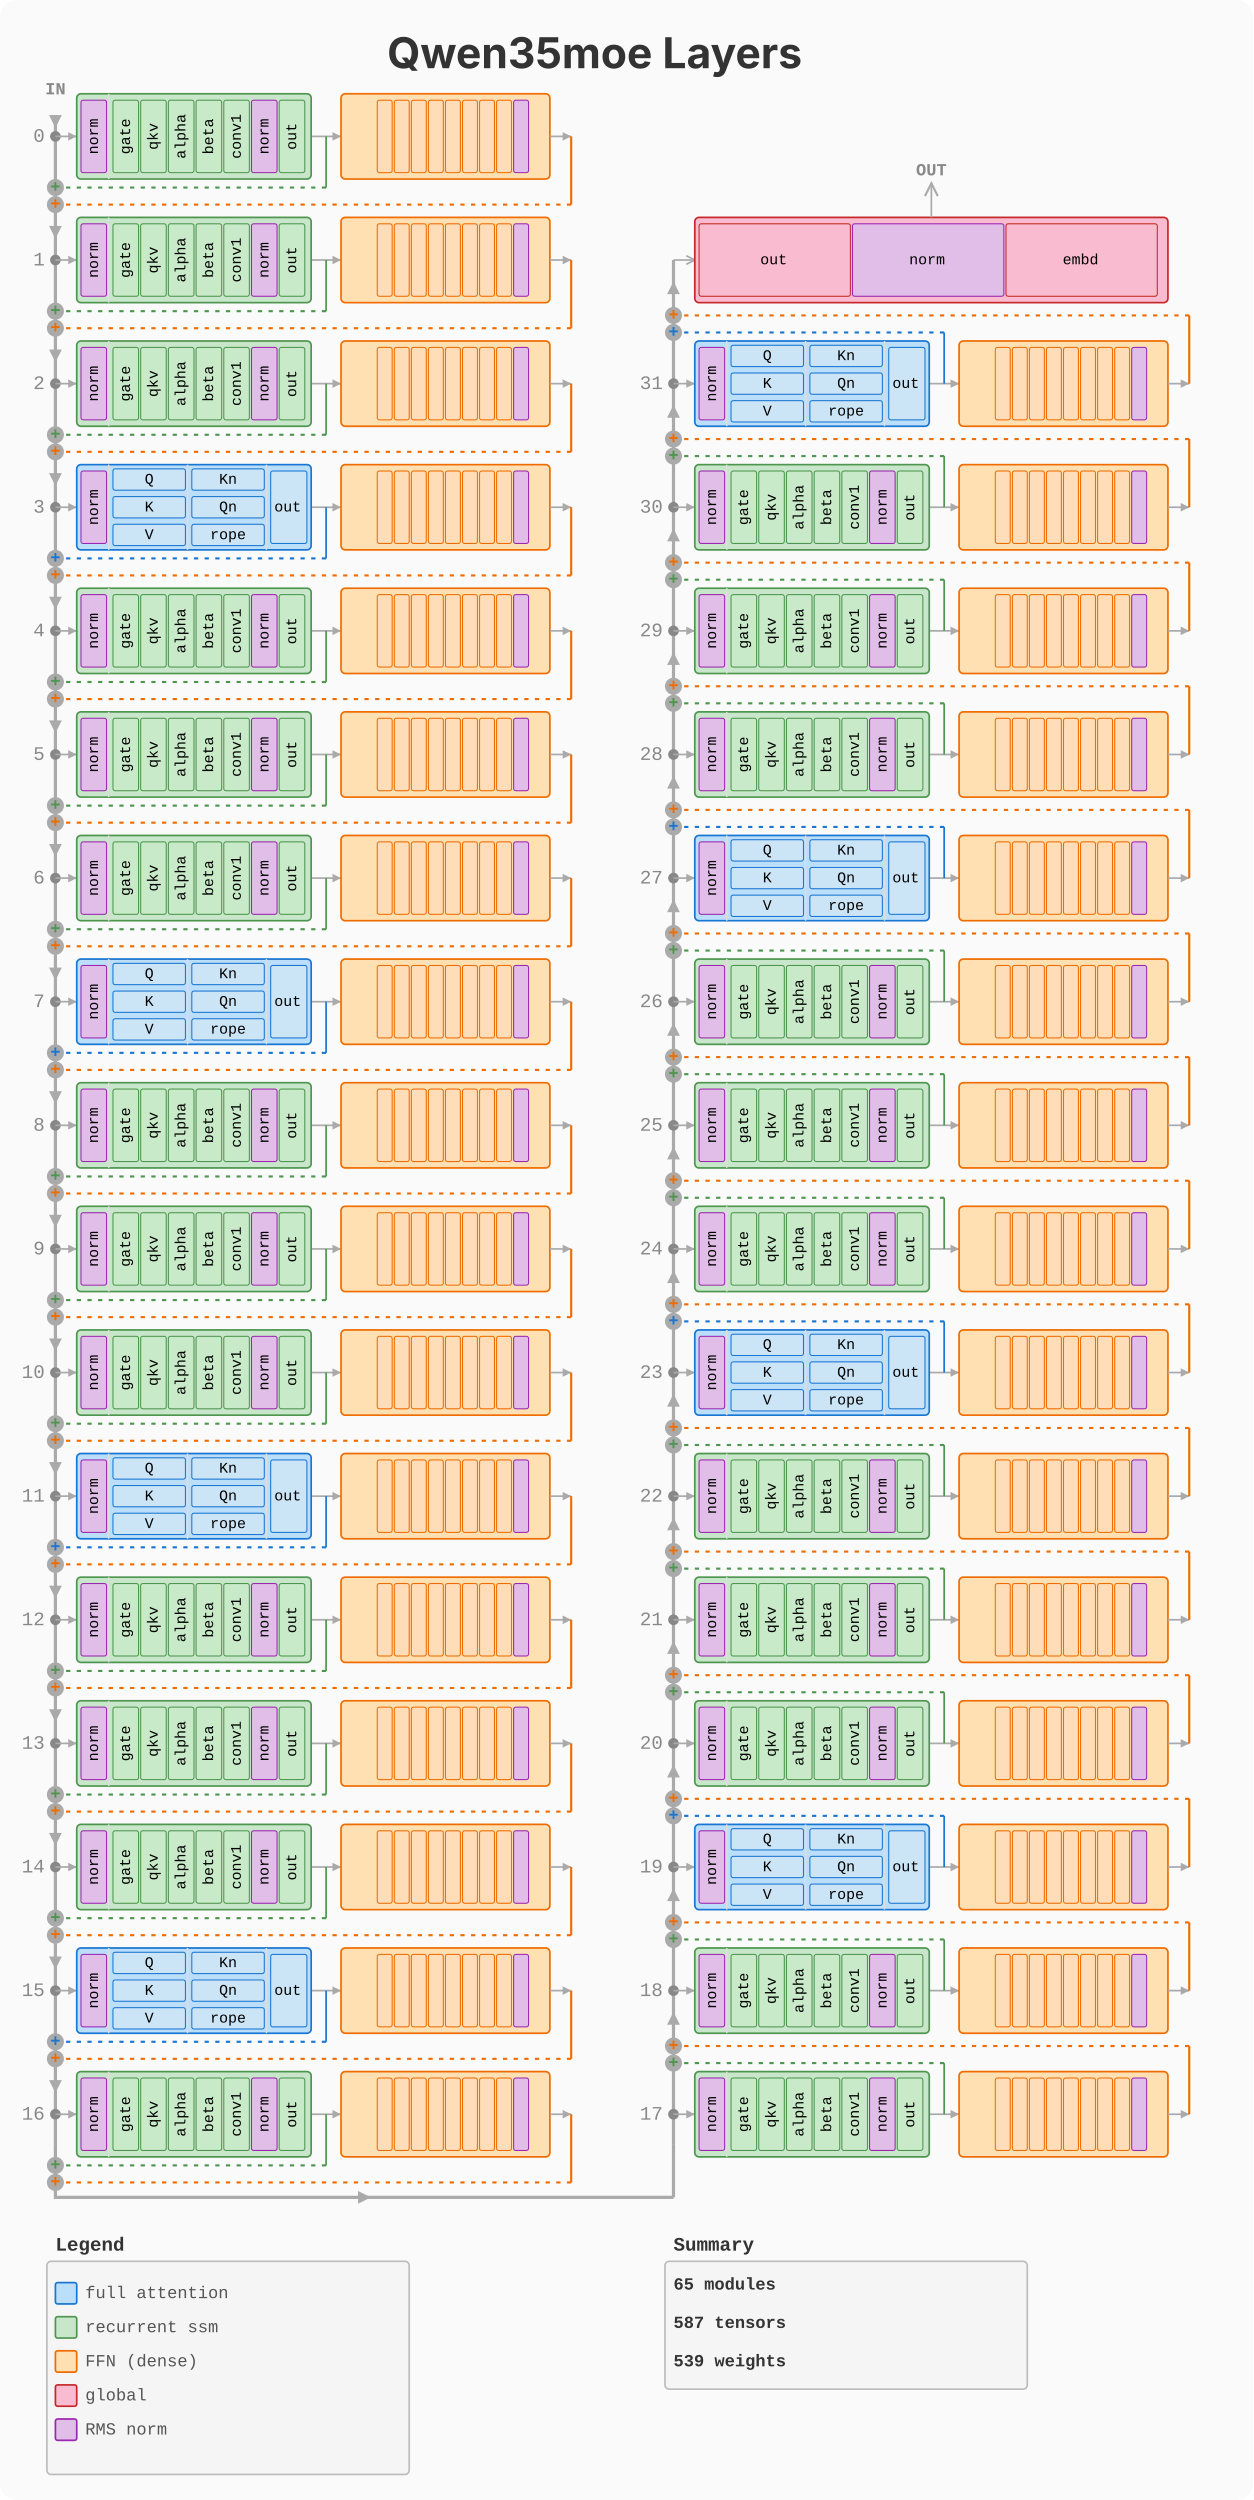
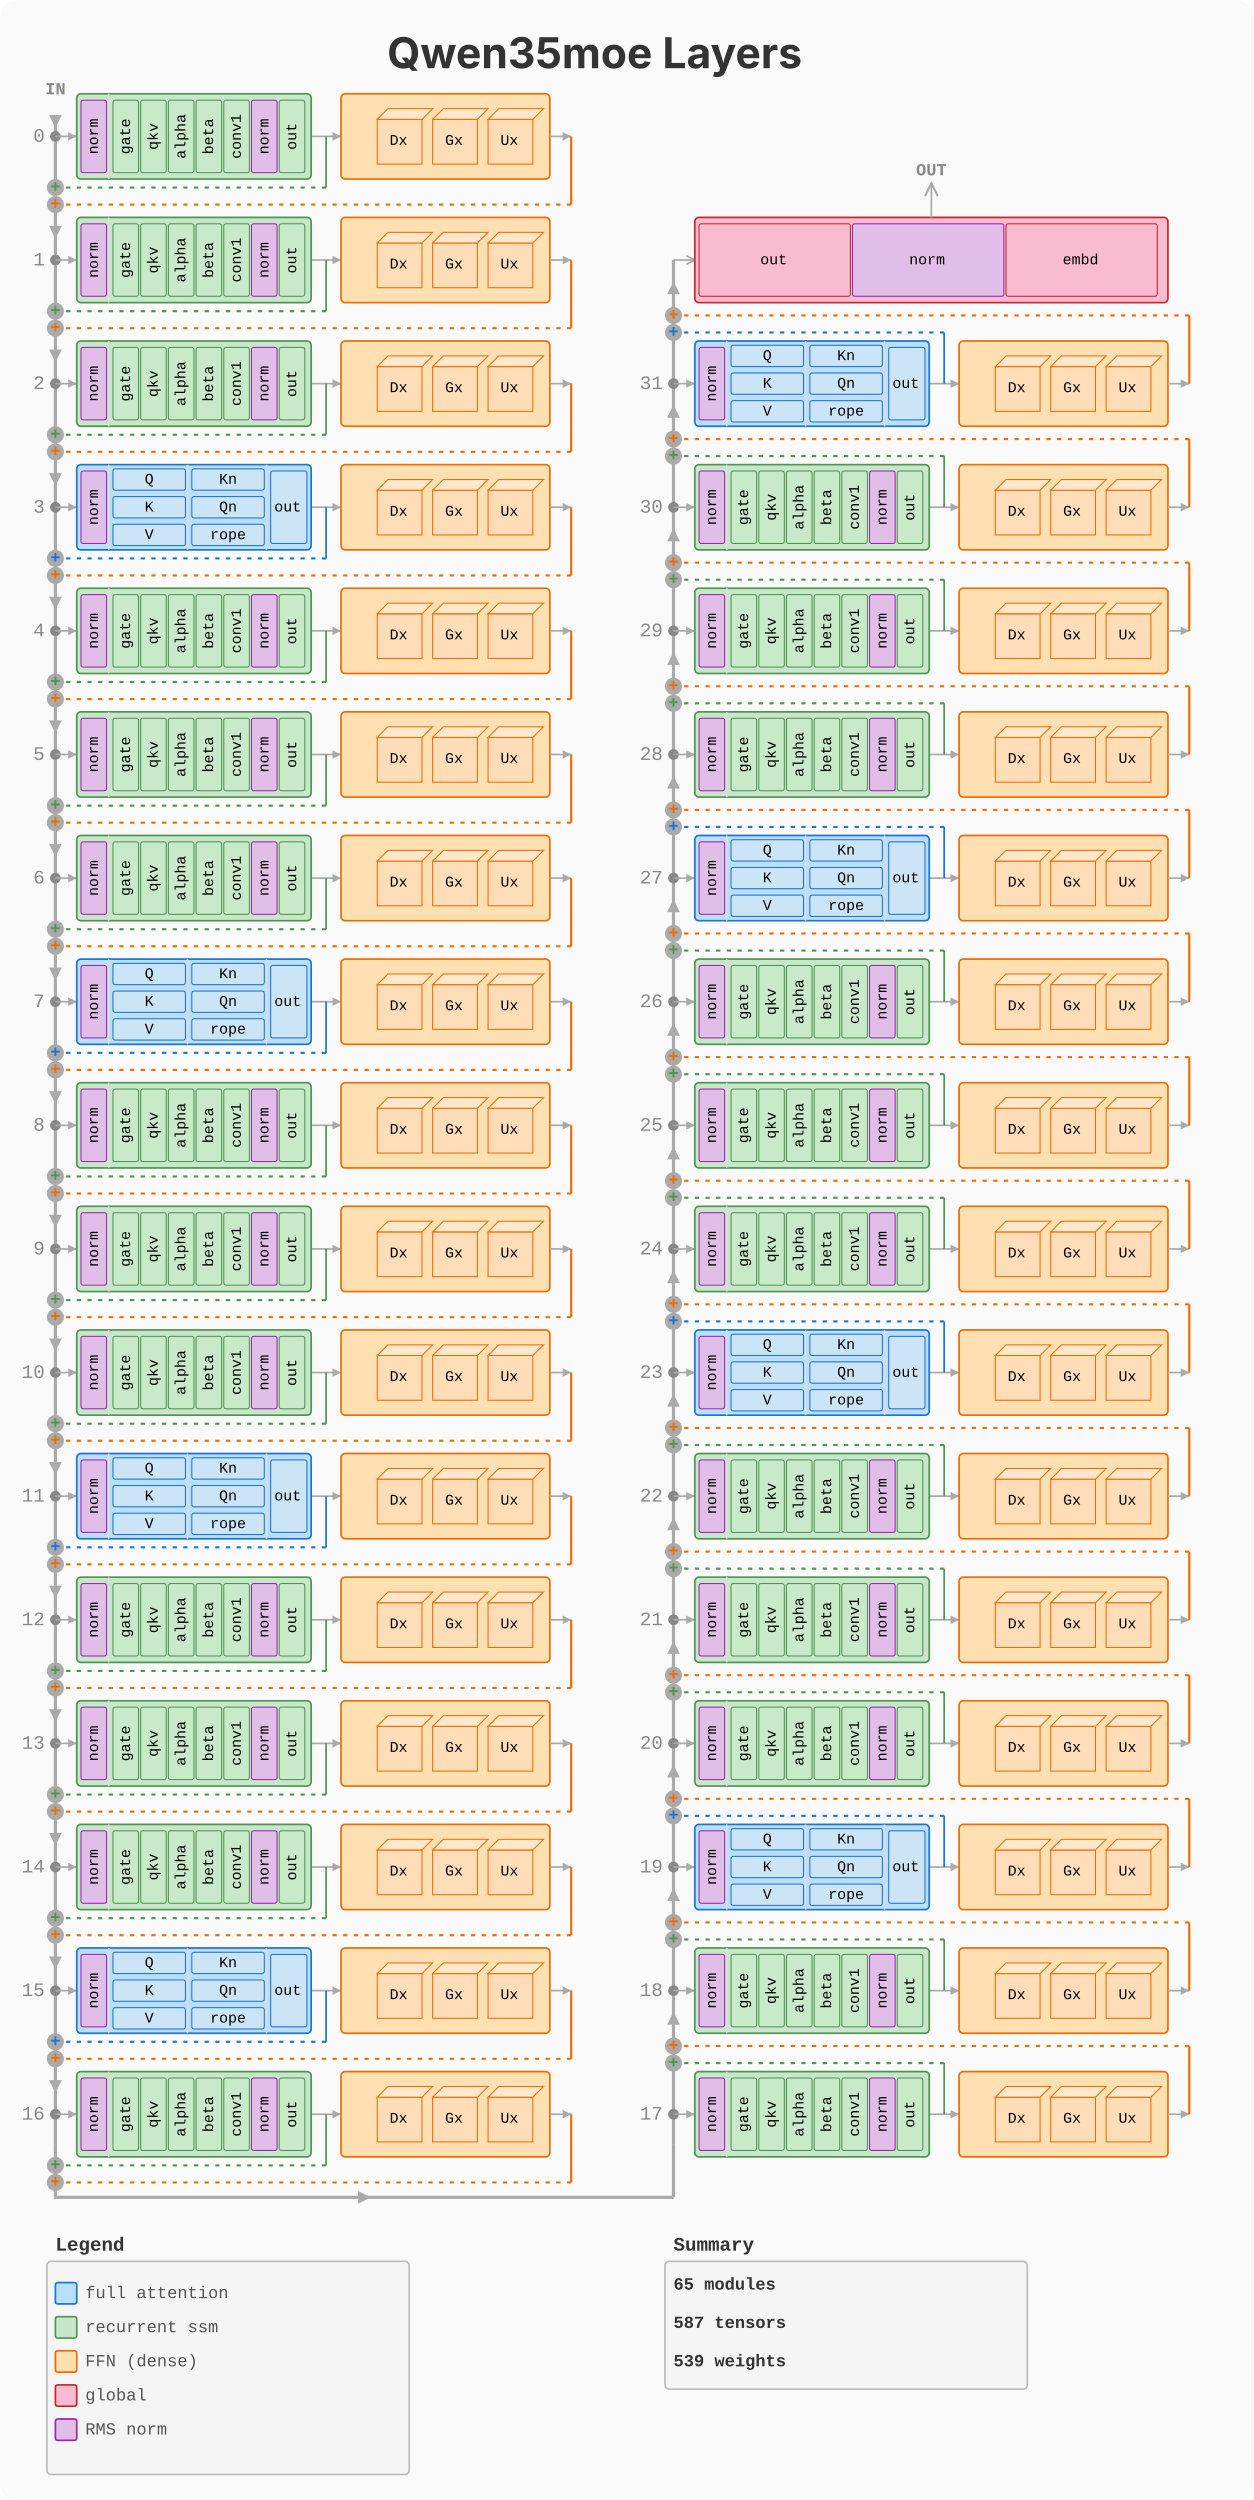
<svg xmlns="http://www.w3.org/2000/svg" viewBox="0 0 588 1173">
  <style>
  text { font-family: 'Courier New', monospace; }
  .title { font-size: 20px; font-weight: bold; fill: #333333; font-family: system-ui, -apple-system, sans-serif; }
  .hdr   { font-size: 9px; font-weight: bold; fill: #333333; text-anchor: middle; dominant-baseline: middle; }
  .lbl   { font-size: 9px; fill: #888888; text-anchor: end; dominant-baseline: middle; }
  .tlbl  { font-size: 7px; fill: #000000; text-anchor: middle; dominant-baseline: middle; }
  .io    { font-size: 8px; font-weight: bold; fill: #888888; text-anchor: middle; dominant-baseline: middle; }
  .gtxt  { font-size: 9px; text-anchor: middle; dominant-baseline: middle; }
  .ltxt  { font-size: 8px; fill: #555555; dominant-baseline: middle; }
  .shdr  { font-size: 8px; font-weight: bold; fill: #333333; dominant-baseline: middle; }
  .etxt  { font-size: 6px; fill: #999999; text-anchor: middle; dominant-baseline: hanging; }
</style>
  <defs>
    <linearGradient id="zm_full_attention" x1="0" y1="0" x2="0" y2="1">
      <stop offset="0%%" stop-color="#e3f2fd" />
      <stop offset="100%%" stop-color="#bbdefb" />
    </linearGradient>
    <linearGradient id="zm_swa" x1="0" y1="0" x2="0" y2="1">
      <stop offset="0%%" stop-color="#e8f5e9" />
      <stop offset="100%%" stop-color="#c8e6c9" />
    </linearGradient>
    <linearGradient id="zm_recurrent" x1="0" y1="0" x2="0" y2="1">
      <stop offset="0%%" stop-color="#e8f5e9" />
      <stop offset="100%%" stop-color="#c8e6c9" />
    </linearGradient>
    <linearGradient id="zm_ffn" x1="0" y1="0" x2="0" y2="1">
      <stop offset="0%%" stop-color="#fff3e0" />
      <stop offset="100%%" stop-color="#ffe0b2" />
    </linearGradient>
    <linearGradient id="zm_global" x1="0" y1="0" x2="0" y2="1">
      <stop offset="0%%" stop-color="#fce4ec" />
      <stop offset="100%%" stop-color="#f8bbd0" />
    </linearGradient>
    <symbol id="blk-full_attention" overflow="visible">
      <rect x="0" y="0" width="110" height="40" fill="url(#zm_full_attention)" stroke="#1976D2" stroke-width="0.8" rx="2" />
      <rect x="2" y="3" width="12" height="34" fill="#e1bee7" stroke="#9C27B0" stroke-width="0.5" rx="1" />
      <text class="tlbl" x="8" y="20" transform="rotate(-90,8,20)">norm</text>
      <line x1="15" y1="0" x2="15" y2="40" stroke="#DDDDDD" stroke-width="0.7" />
      <rect x="17" y="2" width="34" height="10" fill="#cce5f6" stroke="#1976D2" stroke-width="0.5" rx="1" />
      <text class="tlbl" x="34" y="7">Q</text>
      <rect x="17" y="15" width="34" height="10" fill="#cce5f6" stroke="#1976D2" stroke-width="0.5" rx="1" />
      <text class="tlbl" x="34" y="20">K</text>
      <rect x="17" y="28" width="34" height="10" fill="#cce5f6" stroke="#1976D2" stroke-width="0.5" rx="1" />
      <text class="tlbl" x="34" y="33">V</text>
      <line x1="52" y1="0" x2="52" y2="40" stroke="#DDDDDD" stroke-width="0.7" />
      <rect x="54" y="2" width="34" height="10" fill="#cce5f6" stroke="#1976D2" stroke-width="0.5" rx="1" />
      <text class="tlbl" x="71" y="7">Kn</text>
      <rect x="54" y="15" width="34" height="10" fill="#cce5f6" stroke="#1976D2" stroke-width="0.5" rx="1" />
      <text class="tlbl" x="71" y="20">Qn</text>
      <rect x="54" y="28" width="34" height="10" fill="#cce5f6" stroke="#1976D2" stroke-width="0.5" rx="1" />
      <text class="tlbl" x="71" y="33">rope</text>
      <line x1="89" y1="0" x2="89" y2="40" stroke="#DDDDDD" stroke-width="0.7" />
      <rect x="91" y="3" width="17" height="34" fill="#cce5f6" stroke="#1976D2" stroke-width="0.5" rx="1" />
      <text class="tlbl" x="99" y="20">out</text>
    </symbol>
    <symbol id="blk-full_attention-desc" overflow="visible">
      <use href="#blk-full_attention" />
      <line x1="117" y1="20" x2="117" y2="44" stroke="#1976D2" stroke-width="0.8" />
      <path d="M 117,44 L -10,44" fill="none" stroke="#1976D2" stroke-width="1.0" stroke-dasharray="2,3" />
      <circle cx="-10" cy="44" r="4" fill="#AAAAAA" />
      <text x="-10" y="44" text-anchor="middle" dominant-baseline="central" font-size="8" font-weight="bold" fill="#1976D2">+</text>
    </symbol>
    <symbol id="blk-full_attention-asc" overflow="visible">
      <use href="#blk-full_attention" />
      <line x1="117" y1="20" x2="117" y2="-4" stroke="#1976D2" stroke-width="0.8" />
      <path d="M 117,-4 L -10,-4" fill="none" stroke="#1976D2" stroke-width="1.0" stroke-dasharray="2,3" />
      <circle cx="-10" cy="-4" r="4" fill="#AAAAAA" />
      <text x="-10" y="-4" text-anchor="middle" dominant-baseline="central" font-size="8" font-weight="bold" fill="#1976D2">+</text>
    </symbol>
    <symbol id="blk-recurrent_ssm" overflow="visible">
      <rect x="0" y="0" width="110" height="40" fill="url(#zm_recurrent)" stroke="#4E9650" stroke-width="0.8" rx="2" />
      <rect x="2" y="3" width="12" height="34" fill="#e1bee7" stroke="#9C27B0" stroke-width="0.5" rx="1" />
      <text class="tlbl" x="8" y="20" transform="rotate(-90,8,20)">norm</text>
      <line x1="15" y1="0" x2="15" y2="40" stroke="#DDDDDD" stroke-width="0.7" />
      <rect x="17" y="3" width="12" height="34" fill="#c8eac8" stroke="#4E9650" stroke-width="0.5" rx="1" />
      <text class="tlbl" x="23" y="20" transform="rotate(-90,23,20)">gate</text>
      <rect x="30" y="3" width="12" height="34" fill="#c8eac8" stroke="#4E9650" stroke-width="0.5" rx="1" />
      <text class="tlbl" x="36" y="20" transform="rotate(-90,36,20)">qkv</text>
      <rect x="43" y="3" width="12" height="34" fill="#c8eac8" stroke="#4E9650" stroke-width="0.5" rx="1" />
      <text class="tlbl" x="49" y="20" transform="rotate(-90,49,20)">alpha</text>
      <rect x="56" y="3" width="12" height="34" fill="#c8eac8" stroke="#4E9650" stroke-width="0.5" rx="1" />
      <text class="tlbl" x="62" y="20" transform="rotate(-90,62,20)">beta</text>
      <rect x="69" y="3" width="12" height="34" fill="#c8eac8" stroke="#4E9650" stroke-width="0.5" rx="1" />
      <text class="tlbl" x="75" y="20" transform="rotate(-90,75,20)">conv1</text>
      <rect x="82" y="3" width="12" height="34" fill="#e1bee7" stroke="#9C27B0" stroke-width="0.5" rx="1" />
      <text class="tlbl" x="88" y="20" transform="rotate(-90,88,20)">norm</text>
      <rect x="95" y="3" width="12" height="34" fill="#c8eac8" stroke="#4E9650" stroke-width="0.5" rx="1" />
      <text class="tlbl" x="101" y="20" transform="rotate(-90,101,20)">out</text>
    </symbol>
    <symbol id="blk-recurrent_ssm-desc" overflow="visible">
      <use href="#blk-recurrent_ssm" />
      <line x1="117" y1="20" x2="117" y2="44" stroke="#4E9650" stroke-width="0.8" />
      <path d="M 117,44 L -10,44" fill="none" stroke="#4E9650" stroke-width="1.0" stroke-dasharray="2,3" />
      <circle cx="-10" cy="44" r="4" fill="#AAAAAA" />
      <text x="-10" y="44" text-anchor="middle" dominant-baseline="central" font-size="8" font-weight="bold" fill="#4E9650">+</text>
    </symbol>
    <symbol id="blk-recurrent_ssm-asc" overflow="visible">
      <use href="#blk-recurrent_ssm" />
      <line x1="117" y1="20" x2="117" y2="-4" stroke="#4E9650" stroke-width="0.8" />
      <path d="M 117,-4 L -10,-4" fill="none" stroke="#4E9650" stroke-width="1.0" stroke-dasharray="2,3" />
      <circle cx="-10" cy="-4" r="4" fill="#AAAAAA" />
      <text x="-10" y="-4" text-anchor="middle" dominant-baseline="central" font-size="8" font-weight="bold" fill="#4E9650">+</text>
    </symbol>
    <symbol id="ffn-moe" overflow="visible">
      <rect x="0" y="0" width="98" height="40" fill="url(#zm_ffn)" stroke="#EF6C00" stroke-width="0.8" rx="2" />
-       <rect x="17" y="3" width="7" height="34" fill="#ffddb8" stroke="#EF6C00" stroke-width="0.5" rx="1" />
-       <rect x="25" y="3" width="7" height="34" fill="#ffddb8" stroke="#EF6C00" stroke-width="0.5" rx="1" />
-       <rect x="33" y="3" width="7" height="34" fill="#ffddb8" stroke="#EF6C00" stroke-width="0.5" rx="1" />
-       <rect x="41" y="3" width="7" height="34" fill="#ffddb8" stroke="#EF6C00" stroke-width="0.5" rx="1" />
-       <rect x="49" y="3" width="7" height="34" fill="#ffddb8" stroke="#EF6C00" stroke-width="0.5" rx="1" />
-       <rect x="57" y="3" width="7" height="34" fill="#ffddb8" stroke="#EF6C00" stroke-width="0.5" rx="1" />
-       <rect x="65" y="3" width="7" height="34" fill="#ffddb8" stroke="#EF6C00" stroke-width="0.5" rx="1" />
-       <rect x="73" y="3" width="7" height="34" fill="#ffddb8" stroke="#EF6C00" stroke-width="0.5" rx="1" />
-       <rect x="81" y="3" width="7" height="34" fill="#e1bee7" stroke="#9C27B0" stroke-width="0.5" rx="1" />
+       <rect x="17" y="12" width="21" height="21" fill="#ffddb8" stroke="#EF6C00" stroke-width="0.5" />
+       <polygon points="17,12 22,7 43,7 38,12" fill="#ffe8cc" stroke="#EF6C00" stroke-width="0.5" />
+       <text class="tlbl" x="27" y="22">Dx</text>
+       <rect x="43" y="12" width="21" height="21" fill="#ffddb8" stroke="#EF6C00" stroke-width="0.5" />
+       <polygon points="43,12 48,7 69,7 64,12" fill="#ffe8cc" stroke="#EF6C00" stroke-width="0.5" />
+       <text class="tlbl" x="53" y="22">Gx</text>
+       <rect x="69" y="12" width="21" height="21" fill="#ffddb8" stroke="#EF6C00" stroke-width="0.5" />
+       <polygon points="69,12 74,7 95,7 90,12" fill="#ffe8cc" stroke="#EF6C00" stroke-width="0.5" />
+       <text class="tlbl" x="79" y="22">Ux</text>
      <line x1="98" y1="20" x2="108" y2="20" stroke="#AAAAAA" stroke-width="0.8" />
      <polygon points="104,18 108,20 104,22" fill="#AAAAAA" />
    </symbol>
    <symbol id="ffn-moe-desc" overflow="visible">
      <use href="#ffn-moe" />
      <line x1="108" y1="20" x2="108" y2="52" stroke="#EF6C00" stroke-width="1.0" />
      <path d="M 108,52 L -134,52" fill="none" stroke="#EF6C00" stroke-width="1.0" stroke-dasharray="2,3" />
      <circle cx="-134" cy="52" r="4" fill="#AAAAAA" />
      <text x="-134" y="52" text-anchor="middle" dominant-baseline="central" font-size="8" font-weight="bold" fill="#EF6C00">+</text>
    </symbol>
    <symbol id="ffn-moe-asc" overflow="visible">
      <use href="#ffn-moe" />
      <line x1="108" y1="20" x2="108" y2="-12" stroke="#EF6C00" stroke-width="1.0" />
      <path d="M 108,-12 L -134,-12" fill="none" stroke="#EF6C00" stroke-width="1.0" stroke-dasharray="2,3" />
      <circle cx="-134" cy="-12" r="4" fill="#AAAAAA" />
      <text x="-134" y="-12" text-anchor="middle" dominant-baseline="central" font-size="8" font-weight="bold" fill="#EF6C00">+</text>
    </symbol>
    <symbol id="row-chrome" overflow="visible">
      <circle cx="26" cy="0" r="2.5" fill="#888888" />
      <line x1="26" y1="0" x2="36" y2="0" stroke="#AAAAAA" stroke-width="0.8" />
      <polygon points="32,-2 36,0 32,2" fill="#AAAAAA" />
      <line x1="146" y1="0" x2="160" y2="0" stroke="#AAAAAA" stroke-width="0.8" />
      <polygon points="156,-2 160,0 156,2" fill="#AAAAAA" />
    </symbol>
    <symbol id="global-row" overflow="visible">
      <line x1="26" y1="0" x2="36" y2="0" stroke="#AAAAAA" stroke-width="0.8" />
      <polyline points="32,-2 36,0 32,2" fill="none" stroke="#AAAAAA" stroke-width="0.8" />
      <rect x="36" y="-20" width="222" height="40" fill="url(#zm_global)" stroke="#C62828" stroke-width="0.8" rx="2" />
      <rect x="38" y="-17" width="71" height="34" fill="#f8bbd0" stroke="#C62828" stroke-width="0.5" rx="1" />
      <text class="tlbl" x="73" y="0">out</text>
      <rect x="110" y="-17" width="71" height="34" fill="#e1bee7" stroke="#9C27B0" stroke-width="0.5" rx="1" />
      <text class="tlbl" x="145" y="0">norm</text>
      <rect x="182" y="-17" width="71" height="34" fill="#f8bbd0" stroke="#C62828" stroke-width="0.5" rx="1" />
      <text class="tlbl" x="217" y="0">embd</text>
      <line x1="147" y1="-20" x2="147" y2="-36" stroke="#AAAAAA" stroke-width="0.8" />
      <polyline points="144,-30 147,-36 150,-30" fill="none" stroke="#AAAAAA" stroke-width="1" />
      <text class="io" x="147" y="-42">OUT</text>
    </symbol>
    <symbol id="legend" overflow="visible">
      <text style="font-size:9px;font-weight:bold;fill:#333333;font-family:'Courier New',monospace" x="4" y="-5">Legend</text>
      <rect width="170" height="100" fill="#f5f5f5" stroke="#bdbdbd" stroke-width="0.8" rx="2" />
      <rect x="4" y="10" width="10" height="10" fill="url(#zm_full_attention)" stroke="#1976D2" stroke-width="0.8" rx="1" />
      <text class="ltxt" x="18" y="15">full attention</text>
      <rect x="4" y="26" width="10" height="10" fill="url(#zm_recurrent)" stroke="#4E9650" stroke-width="0.8" rx="1" />
      <text class="ltxt" x="18" y="31">recurrent ssm</text>
      <rect x="4" y="42" width="10" height="10" fill="url(#zm_ffn)" stroke="#EF6C00" stroke-width="0.8" rx="1" />
      <text class="ltxt" x="18" y="47">FFN (dense)</text>
      <rect x="4" y="58" width="10" height="10" fill="url(#zm_global)" stroke="#C62828" stroke-width="0.8" rx="1" />
      <text class="ltxt" x="18" y="63">global</text>
      <rect x="4" y="74" width="10" height="10" fill="#e1bee7" stroke="#9C27B0" stroke-width="0.8" rx="1" />
      <text class="ltxt" x="18" y="79">RMS norm</text>
    </symbol>
    <symbol id="summary" overflow="visible">
      <text style="font-size:9px;font-weight:bold;fill:#333333;font-family:'Courier New',monospace" x="4" y="-5">Summary</text>
      <rect width="170" height="60" fill="#f5f5f5" stroke="#bdbdbd" stroke-width="0.8" rx="2" />
      <text class="shdr" x="4" y="11">65 modules</text>
      <text class="shdr" x="4" y="29">587 tensors</text>
      <text class="shdr" x="4" y="47">539 weights</text>
    </symbol>
  </defs>
  <rect width="588" height="1173" fill="#fafafa" rx="8" />
  <text class="title" x="279" y="32" text-anchor="middle">Qwen35moe Layers</text>
  <line x1="26" y1="54" x2="26" y2="1006" stroke="#AAAAAA" stroke-width="1.5" />
  <text class="io" x="26" y="42">IN</text>
  <polygon points="23,54 26,60 29,54" fill="#AAAAAA" />
  <path d="M 26,1006 L 26,1031 L 316,1031" fill="none" stroke="#AAAAAA" stroke-width="1.5" />
  <polygon points="168,1028 174,1031 168,1034" fill="#AAAAAA" />
  <line x1="316" y1="1031" x2="316" y2="1006" stroke="#AAAAAA" stroke-width="1.5" />
  <line x1="316" y1="1006" x2="316" y2="122" stroke="#AAAAAA" stroke-width="1.5" />
  <use href="#row-chrome" transform="translate(0,64)" />
  <text class="lbl" x="21" y="64">0</text>
  <use href="#blk-recurrent_ssm-desc" transform="translate(36,44)" />
  <use href="#ffn-moe-desc" transform="translate(160,44)" />
  <polygon points="23,106 26,112 29,106" fill="#AAAAAA" />
  <use href="#row-chrome" transform="translate(0,122)" />
  <text class="lbl" x="21" y="122">1</text>
  <use href="#blk-recurrent_ssm-desc" transform="translate(36,102)" />
  <use href="#ffn-moe-desc" transform="translate(160,102)" />
  <polygon points="23,164 26,170 29,164" fill="#AAAAAA" />
  <use href="#row-chrome" transform="translate(0,180)" />
  <text class="lbl" x="21" y="180">2</text>
  <use href="#blk-recurrent_ssm-desc" transform="translate(36,160)" />
  <use href="#ffn-moe-desc" transform="translate(160,160)" />
  <polygon points="23,222 26,228 29,222" fill="#AAAAAA" />
  <use href="#row-chrome" transform="translate(0,238)" />
  <text class="lbl" x="21" y="238">3</text>
  <use href="#blk-full_attention-desc" transform="translate(36,218)" />
  <use href="#ffn-moe-desc" transform="translate(160,218)" />
  <polygon points="23,280 26,286 29,280" fill="#AAAAAA" />
  <use href="#row-chrome" transform="translate(0,296)" />
  <text class="lbl" x="21" y="296">4</text>
  <use href="#blk-recurrent_ssm-desc" transform="translate(36,276)" />
  <use href="#ffn-moe-desc" transform="translate(160,276)" />
  <polygon points="23,338 26,344 29,338" fill="#AAAAAA" />
  <use href="#row-chrome" transform="translate(0,354)" />
  <text class="lbl" x="21" y="354">5</text>
  <use href="#blk-recurrent_ssm-desc" transform="translate(36,334)" />
  <use href="#ffn-moe-desc" transform="translate(160,334)" />
  <polygon points="23,396 26,402 29,396" fill="#AAAAAA" />
  <use href="#row-chrome" transform="translate(0,412)" />
  <text class="lbl" x="21" y="412">6</text>
  <use href="#blk-recurrent_ssm-desc" transform="translate(36,392)" />
  <use href="#ffn-moe-desc" transform="translate(160,392)" />
  <polygon points="23,454 26,460 29,454" fill="#AAAAAA" />
  <use href="#row-chrome" transform="translate(0,470)" />
  <text class="lbl" x="21" y="470">7</text>
  <use href="#blk-full_attention-desc" transform="translate(36,450)" />
  <use href="#ffn-moe-desc" transform="translate(160,450)" />
  <polygon points="23,512 26,518 29,512" fill="#AAAAAA" />
  <use href="#row-chrome" transform="translate(0,528)" />
  <text class="lbl" x="21" y="528">8</text>
  <use href="#blk-recurrent_ssm-desc" transform="translate(36,508)" />
  <use href="#ffn-moe-desc" transform="translate(160,508)" />
  <polygon points="23,570 26,576 29,570" fill="#AAAAAA" />
  <use href="#row-chrome" transform="translate(0,586)" />
  <text class="lbl" x="21" y="586">9</text>
  <use href="#blk-recurrent_ssm-desc" transform="translate(36,566)" />
  <use href="#ffn-moe-desc" transform="translate(160,566)" />
  <polygon points="23,628 26,634 29,628" fill="#AAAAAA" />
  <use href="#row-chrome" transform="translate(0,644)" />
  <text class="lbl" x="21" y="644">10</text>
  <use href="#blk-recurrent_ssm-desc" transform="translate(36,624)" />
  <use href="#ffn-moe-desc" transform="translate(160,624)" />
  <polygon points="23,686 26,692 29,686" fill="#AAAAAA" />
  <use href="#row-chrome" transform="translate(0,702)" />
  <text class="lbl" x="21" y="702">11</text>
  <use href="#blk-full_attention-desc" transform="translate(36,682)" />
  <use href="#ffn-moe-desc" transform="translate(160,682)" />
  <polygon points="23,744 26,750 29,744" fill="#AAAAAA" />
  <use href="#row-chrome" transform="translate(0,760)" />
  <text class="lbl" x="21" y="760">12</text>
  <use href="#blk-recurrent_ssm-desc" transform="translate(36,740)" />
  <use href="#ffn-moe-desc" transform="translate(160,740)" />
  <polygon points="23,802 26,808 29,802" fill="#AAAAAA" />
  <use href="#row-chrome" transform="translate(0,818)" />
  <text class="lbl" x="21" y="818">13</text>
  <use href="#blk-recurrent_ssm-desc" transform="translate(36,798)" />
  <use href="#ffn-moe-desc" transform="translate(160,798)" />
  <polygon points="23,860 26,866 29,860" fill="#AAAAAA" />
  <use href="#row-chrome" transform="translate(0,876)" />
  <text class="lbl" x="21" y="876">14</text>
  <use href="#blk-recurrent_ssm-desc" transform="translate(36,856)" />
  <use href="#ffn-moe-desc" transform="translate(160,856)" />
  <polygon points="23,918 26,924 29,918" fill="#AAAAAA" />
  <use href="#row-chrome" transform="translate(0,934)" />
  <text class="lbl" x="21" y="934">15</text>
  <use href="#blk-full_attention-desc" transform="translate(36,914)" />
  <use href="#ffn-moe-desc" transform="translate(160,914)" />
  <polygon points="23,976 26,982 29,976" fill="#AAAAAA" />
  <use href="#row-chrome" transform="translate(0,992)" />
  <text class="lbl" x="21" y="992">16</text>
  <use href="#blk-recurrent_ssm-desc" transform="translate(36,972)" />
  <use href="#ffn-moe-desc" transform="translate(160,972)" />
  <use href="#row-chrome" transform="translate(290,992)" />
  <text class="lbl" x="311" y="992">17</text>
  <use href="#blk-recurrent_ssm-asc" transform="translate(326,972)" />
  <use href="#ffn-moe-asc" transform="translate(450,972)" />
  <polygon points="313,950 316,944 319,950" fill="#AAAAAA" />
  <use href="#row-chrome" transform="translate(290,934)" />
  <text class="lbl" x="311" y="934">18</text>
  <use href="#blk-recurrent_ssm-asc" transform="translate(326,914)" />
  <use href="#ffn-moe-asc" transform="translate(450,914)" />
  <polygon points="313,892 316,886 319,892" fill="#AAAAAA" />
  <use href="#row-chrome" transform="translate(290,876)" />
  <text class="lbl" x="311" y="876">19</text>
  <use href="#blk-full_attention-asc" transform="translate(326,856)" />
  <use href="#ffn-moe-asc" transform="translate(450,856)" />
  <polygon points="313,834 316,828 319,834" fill="#AAAAAA" />
  <use href="#row-chrome" transform="translate(290,818)" />
  <text class="lbl" x="311" y="818">20</text>
  <use href="#blk-recurrent_ssm-asc" transform="translate(326,798)" />
  <use href="#ffn-moe-asc" transform="translate(450,798)" />
  <polygon points="313,776 316,770 319,776" fill="#AAAAAA" />
  <use href="#row-chrome" transform="translate(290,760)" />
  <text class="lbl" x="311" y="760">21</text>
  <use href="#blk-recurrent_ssm-asc" transform="translate(326,740)" />
  <use href="#ffn-moe-asc" transform="translate(450,740)" />
  <polygon points="313,718 316,712 319,718" fill="#AAAAAA" />
  <use href="#row-chrome" transform="translate(290,702)" />
  <text class="lbl" x="311" y="702">22</text>
  <use href="#blk-recurrent_ssm-asc" transform="translate(326,682)" />
  <use href="#ffn-moe-asc" transform="translate(450,682)" />
  <polygon points="313,660 316,654 319,660" fill="#AAAAAA" />
  <use href="#row-chrome" transform="translate(290,644)" />
  <text class="lbl" x="311" y="644">23</text>
  <use href="#blk-full_attention-asc" transform="translate(326,624)" />
  <use href="#ffn-moe-asc" transform="translate(450,624)" />
  <polygon points="313,602 316,596 319,602" fill="#AAAAAA" />
  <use href="#row-chrome" transform="translate(290,586)" />
  <text class="lbl" x="311" y="586">24</text>
  <use href="#blk-recurrent_ssm-asc" transform="translate(326,566)" />
  <use href="#ffn-moe-asc" transform="translate(450,566)" />
  <polygon points="313,544 316,538 319,544" fill="#AAAAAA" />
  <use href="#row-chrome" transform="translate(290,528)" />
  <text class="lbl" x="311" y="528">25</text>
  <use href="#blk-recurrent_ssm-asc" transform="translate(326,508)" />
  <use href="#ffn-moe-asc" transform="translate(450,508)" />
  <polygon points="313,486 316,480 319,486" fill="#AAAAAA" />
  <use href="#row-chrome" transform="translate(290,470)" />
  <text class="lbl" x="311" y="470">26</text>
  <use href="#blk-recurrent_ssm-asc" transform="translate(326,450)" />
  <use href="#ffn-moe-asc" transform="translate(450,450)" />
  <polygon points="313,428 316,422 319,428" fill="#AAAAAA" />
  <use href="#row-chrome" transform="translate(290,412)" />
  <text class="lbl" x="311" y="412">27</text>
  <use href="#blk-full_attention-asc" transform="translate(326,392)" />
  <use href="#ffn-moe-asc" transform="translate(450,392)" />
  <polygon points="313,370 316,364 319,370" fill="#AAAAAA" />
  <use href="#row-chrome" transform="translate(290,354)" />
  <text class="lbl" x="311" y="354">28</text>
  <use href="#blk-recurrent_ssm-asc" transform="translate(326,334)" />
  <use href="#ffn-moe-asc" transform="translate(450,334)" />
  <polygon points="313,312 316,306 319,312" fill="#AAAAAA" />
  <use href="#row-chrome" transform="translate(290,296)" />
  <text class="lbl" x="311" y="296">29</text>
  <use href="#blk-recurrent_ssm-asc" transform="translate(326,276)" />
  <use href="#ffn-moe-asc" transform="translate(450,276)" />
  <polygon points="313,254 316,248 319,254" fill="#AAAAAA" />
  <use href="#row-chrome" transform="translate(290,238)" />
  <text class="lbl" x="311" y="238">30</text>
  <use href="#blk-recurrent_ssm-asc" transform="translate(326,218)" />
  <use href="#ffn-moe-asc" transform="translate(450,218)" />
  <polygon points="313,196 316,190 319,196" fill="#AAAAAA" />
  <use href="#row-chrome" transform="translate(290,180)" />
  <text class="lbl" x="311" y="180">31</text>
  <use href="#blk-full_attention-asc" transform="translate(326,160)" />
  <use href="#ffn-moe-asc" transform="translate(450,160)" />
  <polygon points="313,138 316,132 319,138" fill="#AAAAAA" />
  <use href="#global-row" transform="translate(290,122)" />
  <use href="#legend" transform="translate(22,1061)" />
  <use href="#summary" transform="translate(312,1061)" />
</svg>
